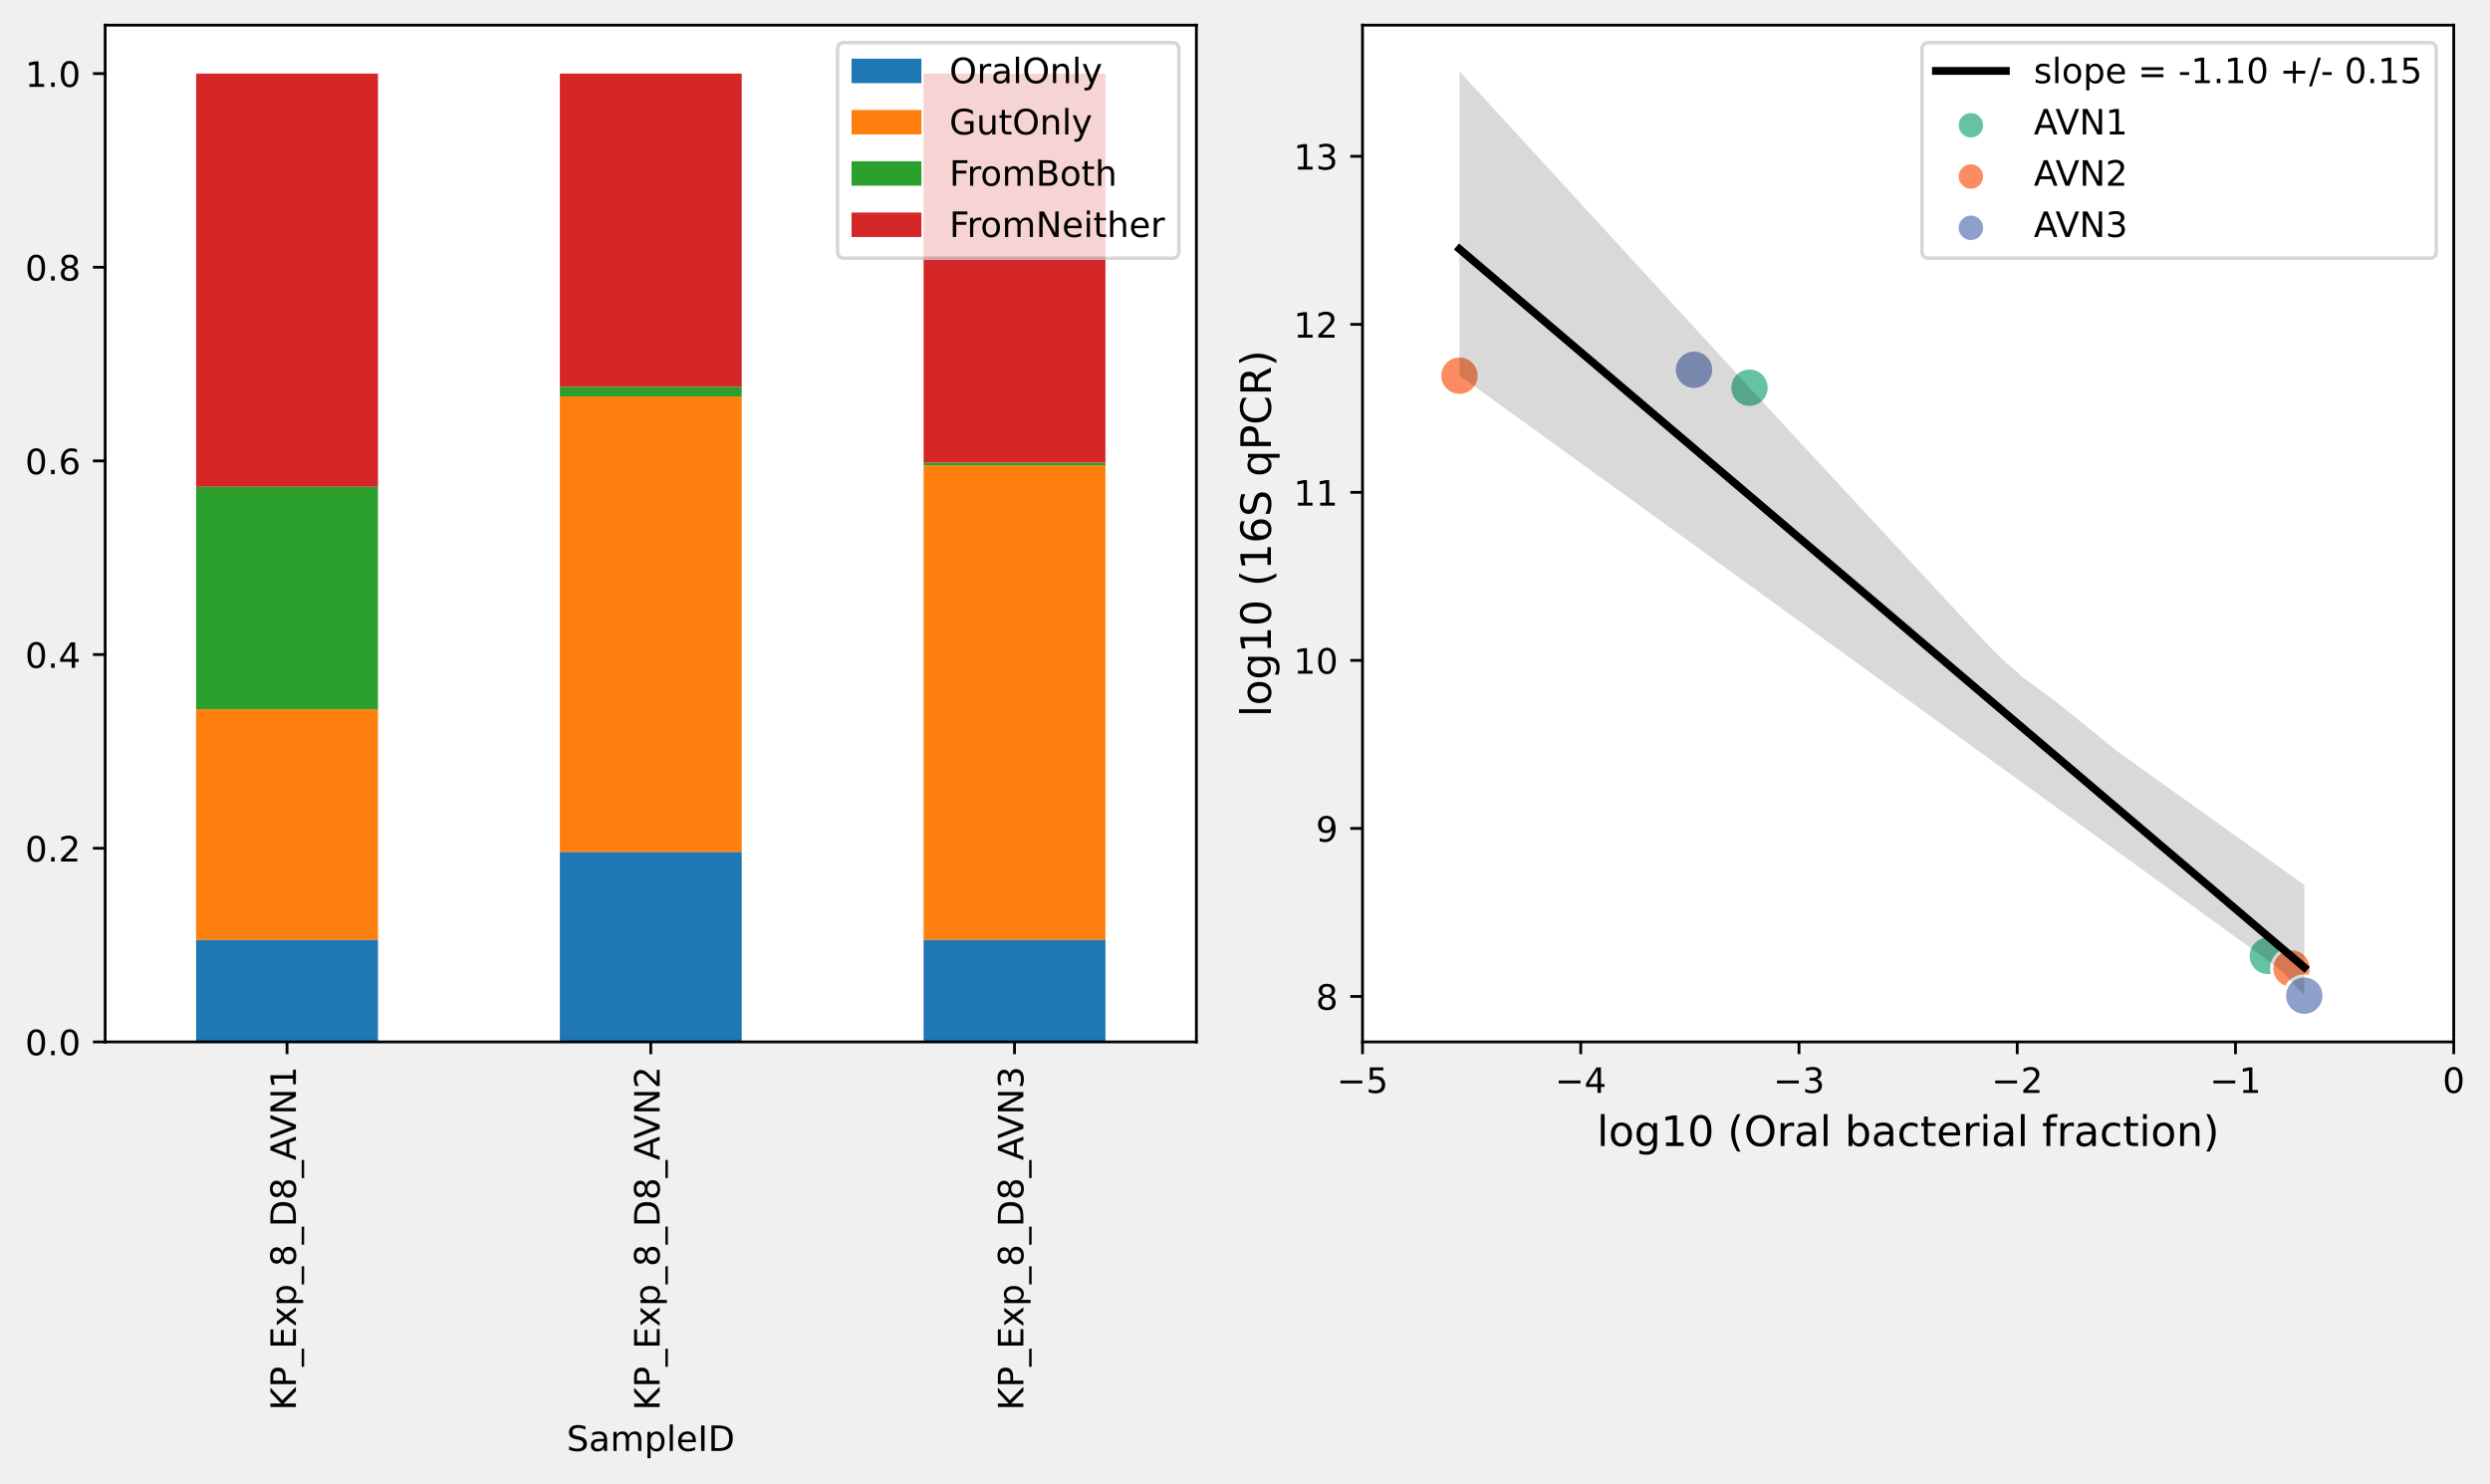
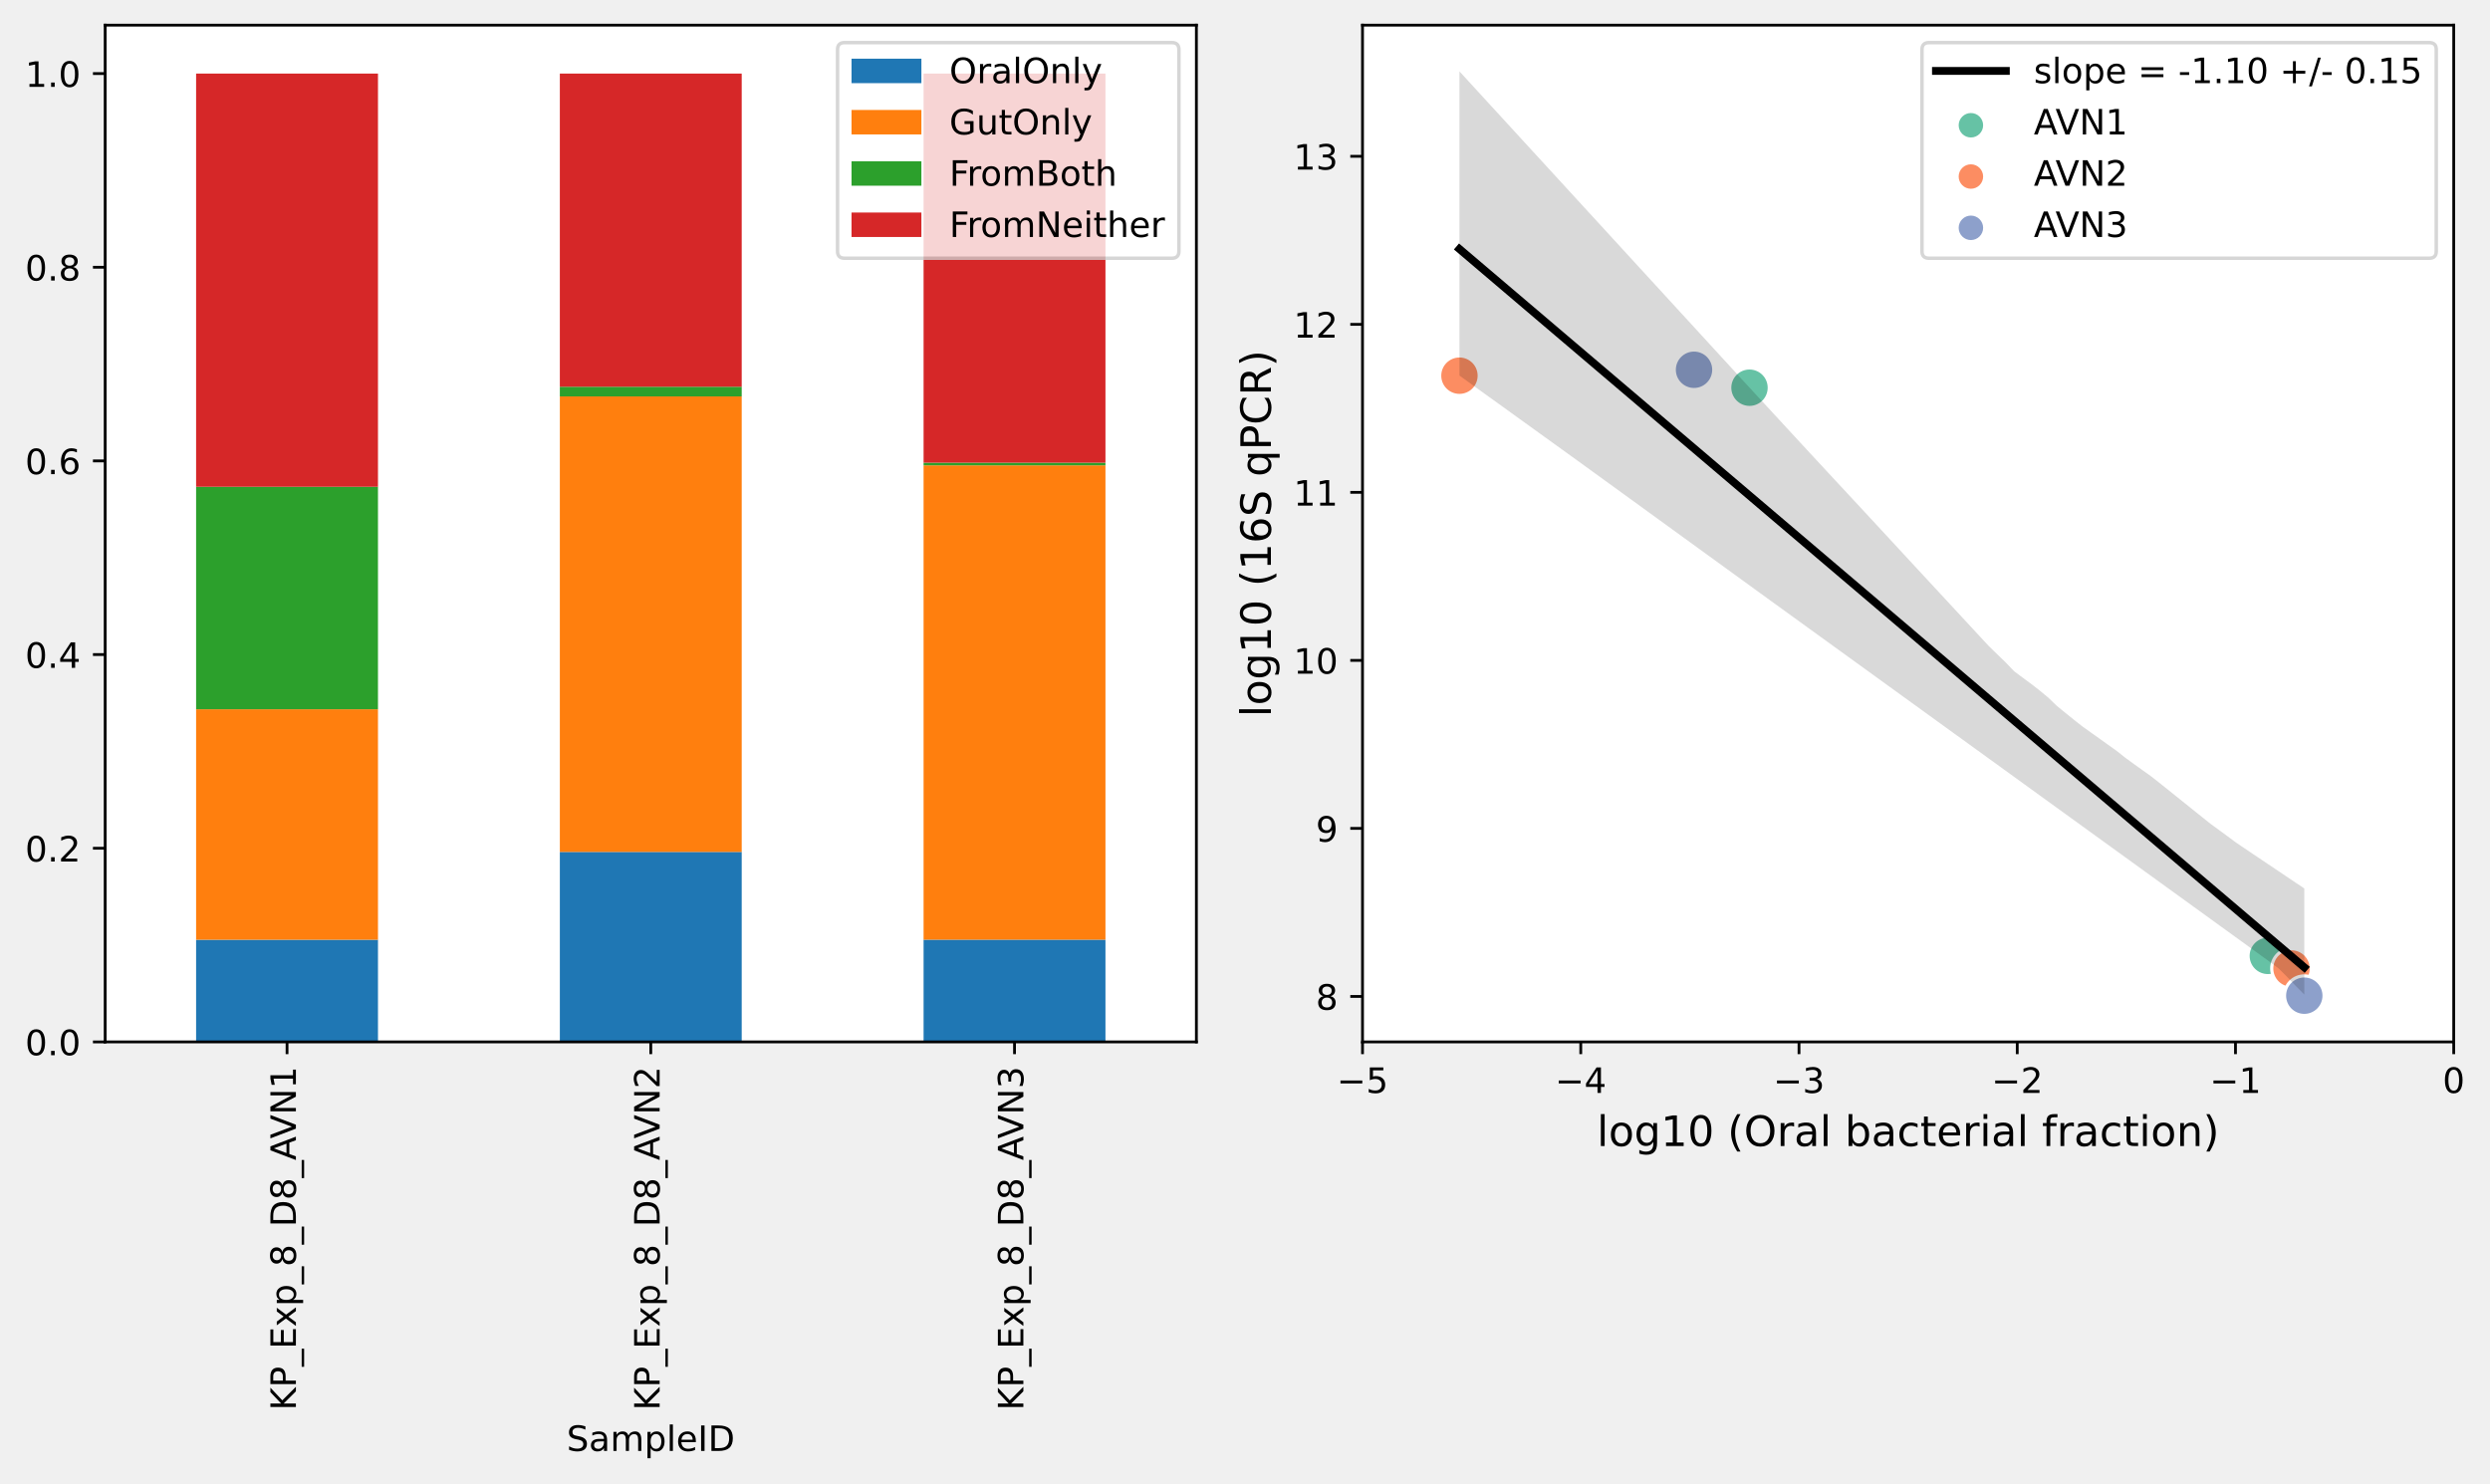
<svg xmlns="http://www.w3.org/2000/svg" xmlns:xlink="http://www.w3.org/1999/xlink" height="424.589pt" version="1.1" viewBox="0 0 712.697 424.589" width="712.697pt">
  <defs>
    <style type="text/css">*{stroke-linecap:butt;stroke-linejoin:round;}</style>
  </defs>
  <g id="figure_1">
    <g id="patch_1">
      <path d="M 0 424.589  L 712.697 424.589  L 712.697 0  L 0 0  z " style="fill:none;" />
    </g>
    <g id="axes_1">
      <g id="patch_2">
        <path d="M 30.103 298.225  L 342.434 298.225  L 342.434 7.2  L 30.103 7.2  z " style="fill:#ffffff;" />
      </g>
      <g id="patch_3">
-         <path clip-path="url(#pf35ab9fdf5)" d="M 56.131 298.225  L 108.186 298.225  L 108.186 268.976  L 56.131 268.976  z " style="fill:#1f77b4;" />
+         <path clip-path="url(#p12d980b115)" d="M 56.131 298.225  L 108.186 298.225  L 108.186 268.976  L 56.131 268.976  z " style="fill:#1f77b4;" />
      </g>
      <g id="patch_4">
-         <path clip-path="url(#pf35ab9fdf5)" d="M 160.241 298.225  L 212.296 298.225  L 212.296 243.844  L 160.241 243.844  z " style="fill:#1f77b4;" />
+         <path clip-path="url(#p12d980b115)" d="M 160.241 298.225  L 212.296 298.225  L 212.296 243.844  L 160.241 243.844  z " style="fill:#1f77b4;" />
      </g>
      <g id="patch_5">
-         <path clip-path="url(#pf35ab9fdf5)" d="M 264.352 298.225  L 316.407 298.225  L 316.407 268.958  L 264.352 268.958  z " style="fill:#1f77b4;" />
+         <path clip-path="url(#p12d980b115)" d="M 264.352 298.225  L 316.407 298.225  L 316.407 268.958  L 264.352 268.958  z " style="fill:#1f77b4;" />
      </g>
      <g id="patch_6">
-         <path clip-path="url(#pf35ab9fdf5)" d="M 56.131 268.976  L 108.186 268.976  L 108.186 203.007  L 56.131 203.007  z " style="fill:#ff7f0e;" />
+         <path clip-path="url(#p12d980b115)" d="M 56.131 268.976  L 108.186 268.976  L 108.186 203.007  L 56.131 203.007  z " style="fill:#ff7f0e;" />
      </g>
      <g id="patch_7">
-         <path clip-path="url(#pf35ab9fdf5)" d="M 160.241 243.844  L 212.296 243.844  L 212.296 113.469  L 160.241 113.469  z " style="fill:#ff7f0e;" />
+         <path clip-path="url(#p12d980b115)" d="M 160.241 243.844  L 212.296 243.844  L 212.296 113.469  L 160.241 113.469  z " style="fill:#ff7f0e;" />
      </g>
      <g id="patch_8">
-         <path clip-path="url(#pf35ab9fdf5)" d="M 264.352 268.958  L 316.407 268.958  L 316.407 133.193  L 264.352 133.193  z " style="fill:#ff7f0e;" />
+         <path clip-path="url(#p12d980b115)" d="M 264.352 268.958  L 316.407 268.958  L 316.407 133.193  L 264.352 133.193  z " style="fill:#ff7f0e;" />
      </g>
      <g id="patch_9">
-         <path clip-path="url(#pf35ab9fdf5)" d="M 56.131 203.007  L 108.186 203.007  L 108.186 139.329  L 56.131 139.329  z " style="fill:#2ca02c;" />
+         <path clip-path="url(#p12d980b115)" d="M 56.131 203.007  L 108.186 203.007  L 108.186 139.329  L 56.131 139.329  z " style="fill:#2ca02c;" />
      </g>
      <g id="patch_10">
-         <path clip-path="url(#pf35ab9fdf5)" d="M 160.241 113.469  L 212.296 113.469  L 212.296 110.697  L 160.241 110.697  z " style="fill:#2ca02c;" />
+         <path clip-path="url(#p12d980b115)" d="M 160.241 113.469  L 212.296 113.469  L 212.296 110.697  L 160.241 110.697  z " style="fill:#2ca02c;" />
      </g>
      <g id="patch_11">
-         <path clip-path="url(#pf35ab9fdf5)" d="M 264.352 133.193  L 316.407 133.193  L 316.407 132.438  L 264.352 132.438  z " style="fill:#2ca02c;" />
+         <path clip-path="url(#p12d980b115)" d="M 264.352 133.193  L 316.407 133.193  L 316.407 132.438  L 264.352 132.438  z " style="fill:#2ca02c;" />
      </g>
      <g id="patch_12">
-         <path clip-path="url(#pf35ab9fdf5)" d="M 56.131 139.329  L 108.186 139.329  L 108.186 21.058  L 56.131 21.058  z " style="fill:#d62728;" />
+         <path clip-path="url(#p12d980b115)" d="M 56.131 139.329  L 108.186 139.329  L 108.186 21.058  L 56.131 21.058  z " style="fill:#d62728;" />
      </g>
      <g id="patch_13">
-         <path clip-path="url(#pf35ab9fdf5)" d="M 160.241 110.697  L 212.296 110.697  L 212.296 21.058  L 160.241 21.058  z " style="fill:#d62728;" />
+         <path clip-path="url(#p12d980b115)" d="M 160.241 110.697  L 212.296 110.697  L 212.296 21.058  L 160.241 21.058  z " style="fill:#d62728;" />
      </g>
      <g id="patch_14">
-         <path clip-path="url(#pf35ab9fdf5)" d="M 264.352 132.438  L 316.407 132.438  L 316.407 21.058  L 264.352 21.058  z " style="fill:#d62728;" />
+         <path clip-path="url(#p12d980b115)" d="M 264.352 132.438  L 316.407 132.438  L 316.407 21.058  L 264.352 21.058  z " style="fill:#d62728;" />
      </g>
      <g id="matplotlib.axis_1">
        <g id="xtick_1">
          <g id="line2d_1">
            <defs>
-               <path d="M 0 0  L 0 3.5  " id="m4ef9803158" style="stroke:#000000;stroke-width:0.8;" />
+               <path d="M 0 0  L 0 3.5  " id="mdba3c768d9" style="stroke:#000000;stroke-width:0.8;" />
            </defs>
            <g>
-               <use style="stroke:#000000;stroke-width:0.8;" x="82.158" xlink:href="#m4ef9803158" y="298.225" />
+               <use style="stroke:#000000;stroke-width:0.8;" x="82.158" xlink:href="#mdba3c768d9" y="298.225" />
            </g>
          </g>
          <g id="text_1">
            <text style="font-family:DejaVu Sans;font-size:10px;font-stretch:normal;font-style:normal;font-weight:normal;" transform="translate(84.69036 403.7109)rotate(-90)">KP_Exp_8_D8_AVN1</text>
          </g>
        </g>
        <g id="xtick_2">
          <g id="line2d_2">
            <g>
-               <use style="stroke:#000000;stroke-width:0.8;" x="186.269" xlink:href="#m4ef9803158" y="298.225" />
+               <use style="stroke:#000000;stroke-width:0.8;" x="186.269" xlink:href="#mdba3c768d9" y="298.225" />
            </g>
          </g>
          <g id="text_2">
            <text style="font-family:DejaVu Sans;font-size:10px;font-stretch:normal;font-style:normal;font-weight:normal;" transform="translate(188.8008 403.7109)rotate(-90)">KP_Exp_8_D8_AVN2</text>
          </g>
        </g>
        <g id="xtick_3">
          <g id="line2d_3">
            <g>
-               <use style="stroke:#000000;stroke-width:0.8;" x="290.379" xlink:href="#m4ef9803158" y="298.225" />
+               <use style="stroke:#000000;stroke-width:0.8;" x="290.379" xlink:href="#mdba3c768d9" y="298.225" />
            </g>
          </g>
          <g id="text_3">
            <text style="font-family:DejaVu Sans;font-size:10px;font-stretch:normal;font-style:normal;font-weight:normal;" transform="translate(292.9112 403.7109)rotate(-90)">KP_Exp_8_D8_AVN3</text>
          </g>
        </g>
        <g id="text_4">
          <text style="font-family:DejaVu Sans;font-size:10px;font-stretch:normal;font-style:normal;font-weight:normal;text-anchor:middle;" transform="rotate(-0, 186.2688, 415.3094)" x="186.269" y="415.309">SampleID</text>
        </g>
      </g>
      <g id="matplotlib.axis_2">
        <g id="ytick_1">
          <g id="line2d_4">
            <defs>
-               <path d="M 0 0  L -3.5 0  " id="m9bf68601b8" style="stroke:#000000;stroke-width:0.8;" />
+               <path d="M 0 0  L -3.5 0  " id="me3155995bc" style="stroke:#000000;stroke-width:0.8;" />
            </defs>
            <g>
-               <use style="stroke:#000000;stroke-width:0.8;" x="30.103" xlink:href="#m9bf68601b8" y="298.225" />
+               <use style="stroke:#000000;stroke-width:0.8;" x="30.103" xlink:href="#me3155995bc" y="298.225" />
            </g>
          </g>
          <g id="text_5">
            <text style="font-family:DejaVu Sans;font-size:10px;font-stretch:normal;font-style:normal;font-weight:normal;text-anchor:end;" transform="rotate(-0, 23.10312, 302.0242)" x="23.103" y="302.024">0.0</text>
          </g>
        </g>
        <g id="ytick_2">
          <g id="line2d_5">
            <g>
-               <use style="stroke:#000000;stroke-width:0.8;" x="30.103" xlink:href="#m9bf68601b8" y="242.792" />
+               <use style="stroke:#000000;stroke-width:0.8;" x="30.103" xlink:href="#me3155995bc" y="242.792" />
            </g>
          </g>
          <g id="text_6">
            <text style="font-family:DejaVu Sans;font-size:10px;font-stretch:normal;font-style:normal;font-weight:normal;text-anchor:end;" transform="rotate(-0, 23.10312, 246.5909)" x="23.103" y="246.591">0.2</text>
          </g>
        </g>
        <g id="ytick_3">
          <g id="line2d_6">
            <g>
-               <use style="stroke:#000000;stroke-width:0.8;" x="30.103" xlink:href="#m9bf68601b8" y="187.358" />
+               <use style="stroke:#000000;stroke-width:0.8;" x="30.103" xlink:href="#me3155995bc" y="187.358" />
            </g>
          </g>
          <g id="text_7">
            <text style="font-family:DejaVu Sans;font-size:10px;font-stretch:normal;font-style:normal;font-weight:normal;text-anchor:end;" transform="rotate(-0, 23.10312, 191.1576)" x="23.103" y="191.158">0.4</text>
          </g>
        </g>
        <g id="ytick_4">
          <g id="line2d_7">
            <g>
-               <use style="stroke:#000000;stroke-width:0.8;" x="30.103" xlink:href="#m9bf68601b8" y="131.925" />
+               <use style="stroke:#000000;stroke-width:0.8;" x="30.103" xlink:href="#me3155995bc" y="131.925" />
            </g>
          </g>
          <g id="text_8">
            <text style="font-family:DejaVu Sans;font-size:10px;font-stretch:normal;font-style:normal;font-weight:normal;text-anchor:end;" transform="rotate(-0, 23.10312, 135.7242)" x="23.103" y="135.724">0.6</text>
          </g>
        </g>
        <g id="ytick_5">
          <g id="line2d_8">
            <g>
-               <use style="stroke:#000000;stroke-width:0.8;" x="30.103" xlink:href="#m9bf68601b8" y="76.492" />
+               <use style="stroke:#000000;stroke-width:0.8;" x="30.103" xlink:href="#me3155995bc" y="76.492" />
            </g>
          </g>
          <g id="text_9">
            <text style="font-family:DejaVu Sans;font-size:10px;font-stretch:normal;font-style:normal;font-weight:normal;text-anchor:end;" transform="rotate(-0, 23.10312, 80.29089)" x="23.103" y="80.291">0.8</text>
          </g>
        </g>
        <g id="ytick_6">
          <g id="line2d_9">
            <g>
-               <use style="stroke:#000000;stroke-width:0.8;" x="30.103" xlink:href="#m9bf68601b8" y="21.058" />
+               <use style="stroke:#000000;stroke-width:0.8;" x="30.103" xlink:href="#me3155995bc" y="21.058" />
            </g>
          </g>
          <g id="text_10">
            <text style="font-family:DejaVu Sans;font-size:10px;font-stretch:normal;font-style:normal;font-weight:normal;text-anchor:end;" transform="rotate(-0, 23.10312, 24.85755)" x="23.103" y="24.858">1.0</text>
          </g>
        </g>
      </g>
      <g id="patch_15">
        <path d="M 30.103 298.225  L 30.103 7.2  " style="fill:none;stroke:#000000;stroke-linecap:square;stroke-linejoin:miter;stroke-width:0.8;" />
      </g>
      <g id="patch_16">
        <path d="M 342.434 298.225  L 342.434 7.2  " style="fill:none;stroke:#000000;stroke-linecap:square;stroke-linejoin:miter;stroke-width:0.8;" />
      </g>
      <g id="patch_17">
        <path d="M 30.103 298.225  L 342.434 298.225  " style="fill:none;stroke:#000000;stroke-linecap:square;stroke-linejoin:miter;stroke-width:0.8;" />
      </g>
      <g id="patch_18">
        <path d="M 30.103 7.2  L 342.434 7.2  " style="fill:none;stroke:#000000;stroke-linecap:square;stroke-linejoin:miter;stroke-width:0.8;" />
      </g>
      <g id="legend_1">
        <g id="patch_19">
          <path d="M 241.728 73.912  L 335.434 73.912  Q 337.434 73.912 337.434 71.912  L 337.434 14.2  Q 337.434 12.2 335.434 12.2  L 241.728 12.2  Q 239.728 12.2 239.728 14.2  L 239.728 71.912  Q 239.728 73.912 241.728 73.912  z " style="fill:#ffffff;opacity:0.8;stroke:#cccccc;stroke-linejoin:miter;" />
        </g>
        <g id="patch_20">
          <path d="M 243.728 23.798  L 263.728 23.798  L 263.728 16.798  L 243.728 16.798  z " style="fill:#1f77b4;" />
        </g>
        <g id="text_11">
          <text style="font-family:DejaVu Sans;font-size:10px;font-stretch:normal;font-style:normal;font-weight:normal;text-anchor:start;" transform="rotate(-0, 271.7281, 23.79844)" x="271.728" y="23.798">OralOnly</text>
        </g>
        <g id="patch_21">
          <path d="M 243.728 38.477  L 263.728 38.477  L 263.728 31.477  L 243.728 31.477  z " style="fill:#ff7f0e;" />
        </g>
        <g id="text_12">
          <text style="font-family:DejaVu Sans;font-size:10px;font-stretch:normal;font-style:normal;font-weight:normal;text-anchor:start;" transform="rotate(-0, 271.7281, 38.47656)" x="271.728" y="38.477">GutOnly</text>
        </g>
        <g id="patch_22">
          <path d="M 243.728 53.155  L 263.728 53.155  L 263.728 46.155  L 243.728 46.155  z " style="fill:#2ca02c;" />
        </g>
        <g id="text_13">
          <text style="font-family:DejaVu Sans;font-size:10px;font-stretch:normal;font-style:normal;font-weight:normal;text-anchor:start;" transform="rotate(-0, 271.7281, 53.15469)" x="271.728" y="53.155">FromBoth</text>
        </g>
        <g id="patch_23">
          <path d="M 243.728 67.833  L 263.728 67.833  L 263.728 60.833  L 243.728 60.833  z " style="fill:#d62728;" />
        </g>
        <g id="text_14">
          <text style="font-family:DejaVu Sans;font-size:10px;font-stretch:normal;font-style:normal;font-weight:normal;text-anchor:start;" transform="rotate(-0, 271.7281, 67.83281)" x="271.728" y="67.833">FromNeither</text>
        </g>
      </g>
    </g>
    <g id="axes_2">
      <g id="patch_24">
        <path d="M 389.984 298.225  L 702.316 298.225  L 702.316 7.2  L 389.984 7.2  z " style="fill:#ffffff;" />
      </g>
      <g id="PathCollection_1">
        <defs>
-           <path d="M 0 5.657  C 1.5 5.657 2.939 5.061 4 4  C 5.061 2.939 5.657 1.5 5.657 -0  C 5.657 -1.5 5.061 -2.939 4 -4  C 2.939 -5.061 1.5 -5.657 0 -5.657  C -1.5 -5.657 -2.939 -5.061 -4 -4  C -5.061 -2.939 -5.657 -1.5 -5.657 0  C -5.657 1.5 -5.061 2.939 -4 4  C -2.939 5.061 -1.5 5.657 0 5.657  z " id="C0_0_5e92ac1c6d" />
+           <path d="M 0 5.657  C 1.5 5.657 2.939 5.061 4 4  C 5.061 2.939 5.657 1.5 5.657 -0  C 5.657 -1.5 5.061 -2.939 4 -4  C 2.939 -5.061 1.5 -5.657 0 -5.657  C -1.5 -5.657 -2.939 -5.061 -4 -4  C -5.061 -2.939 -5.657 -1.5 -5.657 0  C -5.657 1.5 -5.061 2.939 -4 4  C -2.939 5.061 -1.5 5.657 0 5.657  z " id="C0_0_52dac40cc7" />
        </defs>
-         <g clip-path="url(#p1b43aa09cd)">
-           <use style="fill:#66c2a5;stroke:#ffffff;stroke-width:0.905;" x="500.749" xlink:href="#C0_0_5e92ac1c6d" y="110.975" />
-         </g>
-         <g clip-path="url(#p1b43aa09cd)">
-           <use style="fill:#66c2a5;stroke:#ffffff;stroke-width:0.905;" x="649.109" xlink:href="#C0_0_5e92ac1c6d" y="273.602" />
-         </g>
-         <g clip-path="url(#p1b43aa09cd)">
-           <use style="fill:#fc8d62;stroke:#ffffff;stroke-width:0.905;" x="417.728" xlink:href="#C0_0_5e92ac1c6d" y="107.535" />
-         </g>
-         <g clip-path="url(#p1b43aa09cd)">
-           <use style="fill:#fc8d62;stroke:#ffffff;stroke-width:0.905;" x="655.879" xlink:href="#C0_0_5e92ac1c6d" y="277.213" />
-         </g>
-         <g clip-path="url(#p1b43aa09cd)">
-           <use style="fill:#8da0cb;stroke:#ffffff;stroke-width:0.905;" x="484.87" xlink:href="#C0_0_5e92ac1c6d" y="105.842" />
-         </g>
-         <g clip-path="url(#p1b43aa09cd)">
-           <use style="fill:#8da0cb;stroke:#ffffff;stroke-width:0.905;" x="659.544" xlink:href="#C0_0_5e92ac1c6d" y="284.997" />
+         <g clip-path="url(#p806d3c2d08)">
+           <use style="fill:#66c2a5;stroke:#ffffff;stroke-width:0.905;" x="500.749" xlink:href="#C0_0_52dac40cc7" y="110.974" />
+         </g>
+         <g clip-path="url(#p806d3c2d08)">
+           <use style="fill:#66c2a5;stroke:#ffffff;stroke-width:0.905;" x="649.109" xlink:href="#C0_0_52dac40cc7" y="273.602" />
+         </g>
+         <g clip-path="url(#p806d3c2d08)">
+           <use style="fill:#fc8d62;stroke:#ffffff;stroke-width:0.905;" x="417.728" xlink:href="#C0_0_52dac40cc7" y="107.534" />
+         </g>
+         <g clip-path="url(#p806d3c2d08)">
+           <use style="fill:#fc8d62;stroke:#ffffff;stroke-width:0.905;" x="655.879" xlink:href="#C0_0_52dac40cc7" y="277.213" />
+         </g>
+         <g clip-path="url(#p806d3c2d08)">
+           <use style="fill:#8da0cb;stroke:#ffffff;stroke-width:0.905;" x="484.87" xlink:href="#C0_0_52dac40cc7" y="105.841" />
+         </g>
+         <g clip-path="url(#p806d3c2d08)">
+           <use style="fill:#8da0cb;stroke:#ffffff;stroke-width:0.905;" x="659.544" xlink:href="#C0_0_52dac40cc7" y="284.997" />
        </g>
      </g>
      <g id="PathCollection_2" />
      <g id="PathCollection_3" />
      <g id="PathCollection_4" />
      <g id="PolyCollection_1">
-         <path clip-path="url(#p1b43aa09cd)" d="M 417.728 20.428  L 417.728 107.498  L 420.17 109.26  L 422.613 111.017  L 425.055 112.775  L 427.498 114.547  L 429.941 116.301  L 432.383 118.056  L 434.826 119.825  L 437.268 121.584  L 439.711 123.353  L 442.154 125.132  L 444.596 126.901  L 447.039 128.664  L 449.481 130.427  L 451.924 132.189  L 454.366 133.952  L 456.809 135.715  L 459.252 137.477  L 461.694 139.24  L 464.137 141.003  L 466.579 142.766  L 469.022 144.529  L 471.465 146.291  L 473.907 148.059  L 476.35 149.828  L 478.792 151.596  L 481.235 153.365  L 483.677 155.134  L 486.12 156.902  L 488.563 158.671  L 491.005 160.439  L 493.448 162.208  L 495.89 163.977  L 498.333 165.745  L 500.776 167.514  L 503.218 169.282  L 505.661 171.051  L 508.103 172.819  L 510.546 174.588  L 512.989 176.356  L 515.431 178.125  L 517.874 179.893  L 520.316 181.662  L 522.759 183.43  L 525.201 185.199  L 527.644 186.967  L 530.087 188.736  L 532.529 190.504  L 534.972 192.273  L 537.414 194.041  L 539.857 195.81  L 542.3 197.578  L 544.742 199.346  L 547.185 201.115  L 549.627 202.883  L 552.07 204.652  L 554.513 206.42  L 556.955 208.189  L 559.398 209.957  L 561.84 211.726  L 564.283 213.494  L 566.725 215.263  L 569.168 217.031  L 571.611 218.8  L 574.053 220.568  L 576.496 222.337  L 578.938 224.105  L 581.381 225.874  L 583.824 227.642  L 586.266 229.411  L 588.709 231.179  L 591.151 232.948  L 593.594 234.716  L 596.036 236.485  L 598.479 238.253  L 600.922 240.021  L 603.364 241.79  L 605.807 243.558  L 608.249 245.327  L 610.692 247.095  L 613.135 248.864  L 615.577 250.632  L 618.02 252.401  L 620.462 254.169  L 622.905 255.938  L 625.348 257.706  L 627.79 259.475  L 630.233 261.243  L 632.675 263.012  L 635.118 264.78  L 637.56 266.549  L 640.003 268.317  L 642.446 270.086  L 644.888 271.854  L 647.331 273.623  L 649.773 275.391  L 652.216 277.32  L 654.659 279.667  L 657.101 282.326  L 659.544 284.861  L 659.544 253.291  L 659.544 253.291  L 657.101 251.546  L 654.659 249.801  L 652.216 248.057  L 649.773 246.312  L 647.331 244.567  L 644.888 242.823  L 642.446 241.078  L 640.003 239.333  L 637.56 237.589  L 635.118 235.844  L 632.675 234.099  L 630.233 232.355  L 627.79 230.61  L 625.348 228.865  L 622.905 227.121  L 620.462 225.376  L 618.02 223.631  L 615.577 221.887  L 613.135 220.141  L 610.692 218.391  L 608.249 216.641  L 605.807 214.849  L 603.364 212.876  L 600.922 210.903  L 598.479 208.93  L 596.036 206.957  L 593.594 204.984  L 591.151 203.016  L 588.709 201.049  L 586.266 199.194  L 583.824 197.475  L 581.381 195.617  L 578.938 193.89  L 576.496 191.61  L 574.053 189.588  L 571.611 187.239  L 569.168 184.744  L 566.725 182.205  L 564.283 179.57  L 561.84 176.934  L 559.398 174.298  L 556.955 171.663  L 554.513 169.027  L 552.07 166.391  L 549.627 163.755  L 547.185 161.119  L 544.742 158.484  L 542.3 155.848  L 539.857 153.212  L 537.414 150.576  L 534.972 147.94  L 532.529 145.305  L 530.087 142.669  L 527.644 140.033  L 525.201 137.397  L 522.759 134.762  L 520.316 132.126  L 517.874 129.486  L 515.431 126.848  L 512.989 124.202  L 510.546 121.554  L 508.103 118.906  L 505.661 116.261  L 503.218 113.621  L 500.776 110.972  L 498.333 108.329  L 495.89 105.653  L 493.448 102.987  L 491.005 100.322  L 488.563 97.656  L 486.12 94.991  L 483.677 92.325  L 481.235 89.66  L 478.792 87  L 476.35 84.342  L 473.907 81.679  L 471.465 79.016  L 469.022 76.352  L 466.579 73.689  L 464.137 71.026  L 461.694 68.363  L 459.252 65.7  L 456.809 63.037  L 454.366 60.374  L 451.924 57.711  L 449.481 55.048  L 447.039 52.385  L 444.596 49.722  L 442.154 47.059  L 439.711 44.396  L 437.268 41.733  L 434.826 39.07  L 432.383 36.407  L 429.941 33.744  L 427.498 31.081  L 425.055 28.418  L 422.613 25.755  L 420.17 23.091  L 417.728 20.428  z " style="fill-opacity:0.15;" />
+         <path clip-path="url(#p806d3c2d08)" d="M 417.728 20.428  L 417.728 107.496  L 420.17 109.259  L 422.613 111.019  L 425.055 112.788  L 427.498 114.536  L 429.941 116.293  L 432.383 118.052  L 434.826 119.815  L 437.268 121.575  L 439.711 123.336  L 442.154 125.097  L 444.596 126.857  L 447.039 128.618  L 449.481 130.379  L 451.924 132.141  L 454.366 133.909  L 456.809 135.68  L 459.252 137.452  L 461.694 139.224  L 464.137 140.995  L 466.579 142.767  L 469.022 144.539  L 471.465 146.311  L 473.907 148.083  L 476.35 149.855  L 478.792 151.626  L 481.235 153.398  L 483.677 155.17  L 486.12 156.942  L 488.563 158.714  L 491.005 160.486  L 493.448 162.257  L 495.89 164.029  L 498.333 165.801  L 500.776 167.573  L 503.218 169.345  L 505.661 171.115  L 508.103 172.882  L 510.546 174.649  L 512.989 176.417  L 515.431 178.184  L 517.874 179.951  L 520.316 181.718  L 522.759 183.485  L 525.201 185.253  L 527.644 187.02  L 530.087 188.787  L 532.529 190.554  L 534.972 192.322  L 537.414 194.089  L 539.857 195.856  L 542.3 197.623  L 544.742 199.39  L 547.185 201.158  L 549.627 202.925  L 552.07 204.692  L 554.513 206.459  L 556.955 208.227  L 559.398 209.994  L 561.84 211.761  L 564.283 213.528  L 566.725 215.296  L 569.168 217.063  L 571.611 218.83  L 574.053 220.597  L 576.496 222.364  L 578.938 224.132  L 581.381 225.899  L 583.824 227.666  L 586.266 229.433  L 588.709 231.201  L 591.151 232.968  L 593.594 234.735  L 596.036 236.502  L 598.479 238.27  L 600.922 240.037  L 603.364 241.804  L 605.807 243.571  L 608.249 245.338  L 610.692 247.106  L 613.135 248.873  L 615.577 250.64  L 618.02 252.407  L 620.462 254.175  L 622.905 255.942  L 625.348 257.709  L 627.79 259.476  L 630.233 261.243  L 632.675 263.012  L 635.118 264.78  L 637.56 266.549  L 640.003 268.317  L 642.446 270.086  L 644.888 271.854  L 647.331 273.623  L 649.773 275.391  L 652.216 277.218  L 654.659 279.663  L 657.101 282.204  L 659.544 284.671  L 659.544 254.305  L 659.544 254.305  L 657.101 252.664  L 654.659 251.023  L 652.216 249.382  L 649.773 247.742  L 647.331 246.101  L 644.888 244.46  L 642.446 242.819  L 640.003 241.163  L 637.56 239.356  L 635.118 237.565  L 632.675 235.785  L 630.233 233.826  L 627.79 231.867  L 625.348 229.908  L 622.905 227.949  L 620.462 225.99  L 618.02 224.03  L 615.577 222.12  L 613.135 220.375  L 610.692 218.63  L 608.249 216.838  L 605.807 214.908  L 603.364 213.163  L 600.922 211.418  L 598.479 209.674  L 596.036 207.929  L 593.594 206.007  L 591.151 204.033  L 588.709 202.039  L 586.266 199.679  L 583.824 197.665  L 581.381 195.758  L 578.938 193.964  L 576.496 192.132  L 574.053 189.588  L 571.611 187.238  L 569.168 184.84  L 566.725 182.215  L 564.283 179.576  L 561.84 176.938  L 559.398 174.3  L 556.955 171.662  L 554.513 169.026  L 552.07 166.39  L 549.627 163.754  L 547.185 161.119  L 544.742 158.48  L 542.3 155.837  L 539.857 153.195  L 537.414 150.556  L 534.972 147.918  L 532.529 145.28  L 530.087 142.652  L 527.644 140.025  L 525.201 137.396  L 522.759 134.761  L 520.316 132.125  L 517.874 129.489  L 515.431 126.849  L 512.989 124.201  L 510.546 121.553  L 508.103 118.904  L 505.661 116.26  L 503.218 113.622  L 500.776 110.975  L 498.333 108.327  L 495.89 105.652  L 493.448 102.986  L 491.005 100.321  L 488.563 97.656  L 486.12 94.993  L 483.677 92.33  L 481.235 89.667  L 478.792 87.004  L 476.35 84.341  L 473.907 81.678  L 471.465 79.015  L 469.022 76.352  L 466.579 73.689  L 464.137 71.026  L 461.694 68.363  L 459.252 65.7  L 456.809 63.037  L 454.366 60.374  L 451.924 57.711  L 449.481 55.048  L 447.039 52.384  L 444.596 49.721  L 442.154 47.058  L 439.711 44.395  L 437.268 41.732  L 434.826 39.069  L 432.383 36.406  L 429.941 33.743  L 427.498 31.08  L 425.055 28.417  L 422.613 25.754  L 420.17 23.091  L 417.728 20.428  z " style="fill-opacity:0.15;" />
      </g>
      <g id="matplotlib.axis_3">
        <g id="xtick_4">
          <g id="line2d_10">
            <g>
-               <use style="stroke:#000000;stroke-width:0.8;" x="389.984" xlink:href="#m4ef9803158" y="298.225" />
+               <use style="stroke:#000000;stroke-width:0.8;" x="389.984" xlink:href="#mdba3c768d9" y="298.225" />
            </g>
          </g>
          <g id="text_15">
            <text style="font-family:DejaVu Sans;font-size:10px;font-stretch:normal;font-style:normal;font-weight:normal;text-anchor:middle;" transform="rotate(-0, 389.9844, 312.8234)" x="389.984" y="312.823">−5</text>
          </g>
        </g>
        <g id="xtick_5">
          <g id="line2d_11">
            <g>
-               <use style="stroke:#000000;stroke-width:0.8;" x="452.451" xlink:href="#m4ef9803158" y="298.225" />
+               <use style="stroke:#000000;stroke-width:0.8;" x="452.451" xlink:href="#mdba3c768d9" y="298.225" />
            </g>
          </g>
          <g id="text_16">
            <text style="font-family:DejaVu Sans;font-size:10px;font-stretch:normal;font-style:normal;font-weight:normal;text-anchor:middle;" transform="rotate(-0, 452.4506, 312.8234)" x="452.451" y="312.823">−4</text>
          </g>
        </g>
        <g id="xtick_6">
          <g id="line2d_12">
            <g>
-               <use style="stroke:#000000;stroke-width:0.8;" x="514.917" xlink:href="#m4ef9803158" y="298.225" />
+               <use style="stroke:#000000;stroke-width:0.8;" x="514.917" xlink:href="#mdba3c768d9" y="298.225" />
            </g>
          </g>
          <g id="text_17">
            <text style="font-family:DejaVu Sans;font-size:10px;font-stretch:normal;font-style:normal;font-weight:normal;text-anchor:middle;" transform="rotate(-0, 514.9169, 312.8234)" x="514.917" y="312.823">−3</text>
          </g>
        </g>
        <g id="xtick_7">
          <g id="line2d_13">
            <g>
-               <use style="stroke:#000000;stroke-width:0.8;" x="577.383" xlink:href="#m4ef9803158" y="298.225" />
+               <use style="stroke:#000000;stroke-width:0.8;" x="577.383" xlink:href="#mdba3c768d9" y="298.225" />
            </g>
          </g>
          <g id="text_18">
            <text style="font-family:DejaVu Sans;font-size:10px;font-stretch:normal;font-style:normal;font-weight:normal;text-anchor:middle;" transform="rotate(-0, 577.3831, 312.8234)" x="577.383" y="312.823">−2</text>
          </g>
        </g>
        <g id="xtick_8">
          <g id="line2d_14">
            <g>
-               <use style="stroke:#000000;stroke-width:0.8;" x="639.849" xlink:href="#m4ef9803158" y="298.225" />
+               <use style="stroke:#000000;stroke-width:0.8;" x="639.849" xlink:href="#mdba3c768d9" y="298.225" />
            </g>
          </g>
          <g id="text_19">
            <text style="font-family:DejaVu Sans;font-size:10px;font-stretch:normal;font-style:normal;font-weight:normal;text-anchor:middle;" transform="rotate(-0, 639.8494, 312.8234)" x="639.849" y="312.823">−1</text>
          </g>
        </g>
        <g id="xtick_9">
          <g id="line2d_15">
            <g>
-               <use style="stroke:#000000;stroke-width:0.8;" x="702.316" xlink:href="#m4ef9803158" y="298.225" />
+               <use style="stroke:#000000;stroke-width:0.8;" x="702.316" xlink:href="#mdba3c768d9" y="298.225" />
            </g>
          </g>
          <g id="text_20">
            <text style="font-family:DejaVu Sans;font-size:10px;font-stretch:normal;font-style:normal;font-weight:normal;text-anchor:middle;" transform="rotate(-0, 702.3156, 312.8234)" x="702.316" y="312.823">0</text>
          </g>
        </g>
        <g id="text_21">
          <text style="font-family:DejaVu Sans;font-size:12px;font-stretch:normal;font-style:normal;font-weight:normal;text-anchor:middle;" transform="rotate(-0, 546.15, 328.0213)" x="546.15" y="328.021">log10 (Oral bacterial fraction)</text>
        </g>
      </g>
      <g id="matplotlib.axis_4">
        <g id="ytick_7">
          <g id="line2d_16">
            <g>
-               <use style="stroke:#000000;stroke-width:0.8;" x="389.984" xlink:href="#m9bf68601b8" y="285.213" />
+               <use style="stroke:#000000;stroke-width:0.8;" x="389.984" xlink:href="#me3155995bc" y="285.213" />
            </g>
          </g>
          <g id="text_22">
            <text style="font-family:DejaVu Sans;font-size:10px;font-stretch:normal;font-style:normal;font-weight:normal;text-anchor:end;" transform="rotate(-0, 382.9844, 289.0122)" x="382.984" y="289.012">8</text>
          </g>
        </g>
        <g id="ytick_8">
          <g id="line2d_17">
            <g>
-               <use style="stroke:#000000;stroke-width:0.8;" x="389.984" xlink:href="#m9bf68601b8" y="237.119" />
+               <use style="stroke:#000000;stroke-width:0.8;" x="389.984" xlink:href="#me3155995bc" y="237.118" />
            </g>
          </g>
          <g id="text_23">
-             <text style="font-family:DejaVu Sans;font-size:10px;font-stretch:normal;font-style:normal;font-weight:normal;text-anchor:end;" transform="rotate(-0, 382.9844, 240.9179)" x="382.984" y="240.918">9</text>
+             <text style="font-family:DejaVu Sans;font-size:10px;font-stretch:normal;font-style:normal;font-weight:normal;text-anchor:end;" transform="rotate(-0, 382.9844, 240.9176)" x="382.984" y="240.918">9</text>
          </g>
        </g>
        <g id="ytick_9">
          <g id="line2d_18">
            <g>
-               <use style="stroke:#000000;stroke-width:0.8;" x="389.984" xlink:href="#m9bf68601b8" y="189.024" />
+               <use style="stroke:#000000;stroke-width:0.8;" x="389.984" xlink:href="#me3155995bc" y="189.024" />
            </g>
          </g>
          <g id="text_24">
-             <text style="font-family:DejaVu Sans;font-size:10px;font-stretch:normal;font-style:normal;font-weight:normal;text-anchor:end;" transform="rotate(-0, 382.9844, 192.8236)" x="382.984" y="192.824">10</text>
+             <text style="font-family:DejaVu Sans;font-size:10px;font-stretch:normal;font-style:normal;font-weight:normal;text-anchor:end;" transform="rotate(-0, 382.9844, 192.8229)" x="382.984" y="192.823">10</text>
          </g>
        </g>
        <g id="ytick_10">
          <g id="line2d_19">
            <g>
-               <use style="stroke:#000000;stroke-width:0.8;" x="389.984" xlink:href="#m9bf68601b8" y="140.93" />
+               <use style="stroke:#000000;stroke-width:0.8;" x="389.984" xlink:href="#me3155995bc" y="140.929" />
            </g>
          </g>
          <g id="text_25">
-             <text style="font-family:DejaVu Sans;font-size:10px;font-stretch:normal;font-style:normal;font-weight:normal;text-anchor:end;" transform="rotate(-0, 382.9844, 144.7293)" x="382.984" y="144.729">11</text>
+             <text style="font-family:DejaVu Sans;font-size:10px;font-stretch:normal;font-style:normal;font-weight:normal;text-anchor:end;" transform="rotate(-0, 382.9844, 144.7283)" x="382.984" y="144.728">11</text>
          </g>
        </g>
        <g id="ytick_11">
          <g id="line2d_20">
            <g>
-               <use style="stroke:#000000;stroke-width:0.8;" x="389.984" xlink:href="#m9bf68601b8" y="92.836" />
+               <use style="stroke:#000000;stroke-width:0.8;" x="389.984" xlink:href="#me3155995bc" y="92.834" />
            </g>
          </g>
          <g id="text_26">
-             <text style="font-family:DejaVu Sans;font-size:10px;font-stretch:normal;font-style:normal;font-weight:normal;text-anchor:end;" transform="rotate(-0, 382.9844, 96.635)" x="382.984" y="96.635">12</text>
+             <text style="font-family:DejaVu Sans;font-size:10px;font-stretch:normal;font-style:normal;font-weight:normal;text-anchor:end;" transform="rotate(-0, 382.9844, 96.63366)" x="382.984" y="96.634">12</text>
          </g>
        </g>
        <g id="ytick_12">
          <g id="line2d_21">
            <g>
-               <use style="stroke:#000000;stroke-width:0.8;" x="389.984" xlink:href="#m9bf68601b8" y="44.741" />
+               <use style="stroke:#000000;stroke-width:0.8;" x="389.984" xlink:href="#me3155995bc" y="44.74" />
            </g>
          </g>
          <g id="text_27">
-             <text style="font-family:DejaVu Sans;font-size:10px;font-stretch:normal;font-style:normal;font-weight:normal;text-anchor:end;" transform="rotate(-0, 382.9844, 48.5407)" x="382.984" y="48.541">13</text>
+             <text style="font-family:DejaVu Sans;font-size:10px;font-stretch:normal;font-style:normal;font-weight:normal;text-anchor:end;" transform="rotate(-0, 382.9844, 48.53902)" x="382.984" y="48.539">13</text>
          </g>
        </g>
        <g id="text_28">
          <text style="font-family:DejaVu Sans;font-size:12px;font-stretch:normal;font-style:normal;font-weight:normal;text-anchor:middle;" transform="rotate(-90, 363.7638, 152.7125)" x="363.764" y="152.713">log10 (16S qPCR)</text>
        </g>
      </g>
      <g id="line2d_22">
-         <path clip-path="url(#p1b43aa09cd)" d="M 417.728 71.276  L 420.17 73.352  L 422.613 75.429  L 425.055 77.506  L 427.498 79.583  L 429.941 81.66  L 432.383 83.737  L 434.826 85.813  L 437.268 87.89  L 439.711 89.967  L 442.154 92.044  L 444.596 94.121  L 447.039 96.198  L 449.481 98.274  L 451.924 100.351  L 454.366 102.428  L 456.809 104.505  L 459.252 106.582  L 461.694 108.659  L 464.137 110.736  L 466.579 112.812  L 469.022 114.889  L 471.465 116.966  L 473.907 119.043  L 476.35 121.12  L 478.792 123.197  L 481.235 125.273  L 483.677 127.35  L 486.12 129.427  L 488.563 131.504  L 491.005 133.581  L 493.448 135.658  L 495.89 137.734  L 498.333 139.811  L 500.776 141.888  L 503.218 143.965  L 505.661 146.042  L 508.103 148.119  L 510.546 150.195  L 512.989 152.272  L 515.431 154.349  L 517.874 156.426  L 520.316 158.503  L 522.759 160.58  L 525.201 162.657  L 527.644 164.733  L 530.087 166.81  L 532.529 168.887  L 534.972 170.964  L 537.414 173.041  L 539.857 175.118  L 542.3 177.194  L 544.742 179.271  L 547.185 181.348  L 549.627 183.425  L 552.07 185.502  L 554.513 187.579  L 556.955 189.655  L 559.398 191.732  L 561.84 193.809  L 564.283 195.886  L 566.725 197.963  L 569.168 200.04  L 571.611 202.117  L 574.053 204.193  L 576.496 206.27  L 578.938 208.347  L 581.381 210.424  L 583.824 212.501  L 586.266 214.578  L 588.709 216.654  L 591.151 218.731  L 593.594 220.808  L 596.036 222.885  L 598.479 224.962  L 600.922 227.039  L 603.364 229.115  L 605.807 231.192  L 608.249 233.269  L 610.692 235.346  L 613.135 237.423  L 615.577 239.5  L 618.02 241.576  L 620.462 243.653  L 622.905 245.73  L 625.348 247.807  L 627.79 249.884  L 630.233 251.961  L 632.675 254.038  L 635.118 256.114  L 637.56 258.191  L 640.003 260.268  L 642.446 262.345  L 644.888 264.422  L 647.331 266.499  L 649.773 268.575  L 652.216 270.652  L 654.659 272.729  L 657.101 274.806  L 659.544 276.883  " style="fill:none;stroke:#000000;stroke-linecap:square;stroke-width:2.25;" />
+         <path clip-path="url(#p806d3c2d08)" d="M 417.728 71.274  L 420.17 73.351  L 422.613 75.428  L 425.055 77.505  L 427.498 79.581  L 429.941 81.658  L 432.383 83.735  L 434.826 85.812  L 437.268 87.889  L 439.711 89.966  L 442.154 92.043  L 444.596 94.119  L 447.039 96.196  L 449.481 98.273  L 451.924 100.35  L 454.366 102.427  L 456.809 104.504  L 459.252 106.581  L 461.694 108.657  L 464.137 110.734  L 466.579 112.811  L 469.022 114.888  L 471.465 116.965  L 473.907 119.042  L 476.35 121.119  L 478.792 123.195  L 481.235 125.272  L 483.677 127.349  L 486.12 129.426  L 488.563 131.503  L 491.005 133.58  L 493.448 135.657  L 495.89 137.733  L 498.333 139.81  L 500.776 141.887  L 503.218 143.964  L 505.661 146.041  L 508.103 148.118  L 510.546 150.195  L 512.989 152.271  L 515.431 154.348  L 517.874 156.425  L 520.316 158.502  L 522.759 160.579  L 525.201 162.656  L 527.644 164.733  L 530.087 166.809  L 532.529 168.886  L 534.972 170.963  L 537.414 173.04  L 539.857 175.117  L 542.3 177.194  L 544.742 179.271  L 547.185 181.347  L 549.627 183.424  L 552.07 185.501  L 554.513 187.578  L 556.955 189.655  L 559.398 191.732  L 561.84 193.809  L 564.283 195.885  L 566.725 197.962  L 569.168 200.039  L 571.611 202.116  L 574.053 204.193  L 576.496 206.27  L 578.938 208.347  L 581.381 210.423  L 583.824 212.5  L 586.266 214.577  L 588.709 216.654  L 591.151 218.731  L 593.594 220.808  L 596.036 222.884  L 598.479 224.961  L 600.922 227.038  L 603.364 229.115  L 605.807 231.192  L 608.249 233.269  L 610.692 235.346  L 613.135 237.422  L 615.577 239.499  L 618.02 241.576  L 620.462 243.653  L 622.905 245.73  L 625.348 247.807  L 627.79 249.884  L 630.233 251.96  L 632.675 254.037  L 635.118 256.114  L 637.56 258.191  L 640.003 260.268  L 642.446 262.345  L 644.888 264.422  L 647.331 266.498  L 649.773 268.575  L 652.216 270.652  L 654.659 272.729  L 657.101 274.806  L 659.544 276.883  " style="fill:none;stroke:#000000;stroke-linecap:square;stroke-width:2.25;" />
      </g>
      <g id="patch_25">
        <path d="M 389.984 298.225  L 389.984 7.2  " style="fill:none;stroke:#000000;stroke-linecap:square;stroke-linejoin:miter;stroke-width:0.8;" />
      </g>
      <g id="patch_26">
        <path d="M 702.316 298.225  L 702.316 7.2  " style="fill:none;stroke:#000000;stroke-linecap:square;stroke-linejoin:miter;stroke-width:0.8;" />
      </g>
      <g id="patch_27">
        <path d="M 389.984 298.225  L 702.316 298.225  " style="fill:none;stroke:#000000;stroke-linecap:square;stroke-linejoin:miter;stroke-width:0.8;" />
      </g>
      <g id="patch_28">
        <path d="M 389.984 7.2  L 702.316 7.2  " style="fill:none;stroke:#000000;stroke-linecap:square;stroke-linejoin:miter;stroke-width:0.8;" />
      </g>
      <g id="legend_2">
        <g id="patch_29">
          <path d="M 552.12 73.912  L 695.316 73.912  Q 697.316 73.912 697.316 71.912  L 697.316 14.2  Q 697.316 12.2 695.316 12.2  L 552.12 12.2  Q 550.12 12.2 550.12 14.2  L 550.12 71.912  Q 550.12 73.912 552.12 73.912  z " style="fill:#ffffff;opacity:0.8;stroke:#cccccc;stroke-linejoin:miter;" />
        </g>
        <g id="line2d_23">
          <path d="M 554.12 20.298  L 574.12 20.298  " style="fill:none;stroke:#000000;stroke-linecap:square;stroke-width:2.25;" />
        </g>
        <g id="line2d_24" />
        <g id="text_29">
          <text style="font-family:DejaVu Sans;font-size:10px;font-stretch:normal;font-style:normal;font-weight:normal;text-anchor:start;" transform="rotate(-0, 582.1203, 23.79844)" x="582.12" y="23.798">slope = -1.10 +/- 0.15</text>
        </g>
        <g id="PathCollection_5">
          <defs>
-             <path d="M 0 3  C 0.796 3 1.559 2.684 2.121 2.121  C 2.684 1.559 3 0.796 3 0  C 3 -0.796 2.684 -1.559 2.121 -2.121  C 1.559 -2.684 0.796 -3 0 -3  C -0.796 -3 -1.559 -2.684 -2.121 -2.121  C -2.684 -1.559 -3 -0.796 -3 0  C -3 0.796 -2.684 1.559 -2.121 2.121  C -1.559 2.684 -0.796 3 0 3  z " id="m529d3e7f21" style="stroke:#66c2a5;" />
+             <path d="M 0 3  C 0.796 3 1.559 2.684 2.121 2.121  C 2.684 1.559 3 0.796 3 0  C 3 -0.796 2.684 -1.559 2.121 -2.121  C 1.559 -2.684 0.796 -3 0 -3  C -0.796 -3 -1.559 -2.684 -2.121 -2.121  C -2.684 -1.559 -3 -0.796 -3 0  C -3 0.796 -2.684 1.559 -2.121 2.121  C -1.559 2.684 -0.796 3 0 3  z " id="me388baf6a8" style="stroke:#66c2a5;" />
          </defs>
          <g>
-             <use style="fill:#66c2a5;stroke:#66c2a5;" x="564.12" xlink:href="#m529d3e7f21" y="35.852" />
+             <use style="fill:#66c2a5;stroke:#66c2a5;" x="564.12" xlink:href="#me388baf6a8" y="35.852" />
          </g>
        </g>
        <g id="text_30">
          <text style="font-family:DejaVu Sans;font-size:10px;font-stretch:normal;font-style:normal;font-weight:normal;text-anchor:start;" transform="rotate(-0, 582.1203, 38.47656)" x="582.12" y="38.477">AVN1</text>
        </g>
        <g id="PathCollection_6">
          <defs>
-             <path d="M 0 3  C 0.796 3 1.559 2.684 2.121 2.121  C 2.684 1.559 3 0.796 3 0  C 3 -0.796 2.684 -1.559 2.121 -2.121  C 1.559 -2.684 0.796 -3 0 -3  C -0.796 -3 -1.559 -2.684 -2.121 -2.121  C -2.684 -1.559 -3 -0.796 -3 0  C -3 0.796 -2.684 1.559 -2.121 2.121  C -1.559 2.684 -0.796 3 0 3  z " id="m35b9a6a0ff" style="stroke:#fc8d62;" />
+             <path d="M 0 3  C 0.796 3 1.559 2.684 2.121 2.121  C 2.684 1.559 3 0.796 3 0  C 3 -0.796 2.684 -1.559 2.121 -2.121  C 1.559 -2.684 0.796 -3 0 -3  C -0.796 -3 -1.559 -2.684 -2.121 -2.121  C -2.684 -1.559 -3 -0.796 -3 0  C -3 0.796 -2.684 1.559 -2.121 2.121  C -1.559 2.684 -0.796 3 0 3  z " id="m2c27353874" style="stroke:#fc8d62;" />
          </defs>
          <g>
-             <use style="fill:#fc8d62;stroke:#fc8d62;" x="564.12" xlink:href="#m35b9a6a0ff" y="50.53" />
+             <use style="fill:#fc8d62;stroke:#fc8d62;" x="564.12" xlink:href="#m2c27353874" y="50.53" />
          </g>
        </g>
        <g id="text_31">
          <text style="font-family:DejaVu Sans;font-size:10px;font-stretch:normal;font-style:normal;font-weight:normal;text-anchor:start;" transform="rotate(-0, 582.1203, 53.15469)" x="582.12" y="53.155">AVN2</text>
        </g>
        <g id="PathCollection_7">
          <defs>
-             <path d="M 0 3  C 0.796 3 1.559 2.684 2.121 2.121  C 2.684 1.559 3 0.796 3 0  C 3 -0.796 2.684 -1.559 2.121 -2.121  C 1.559 -2.684 0.796 -3 0 -3  C -0.796 -3 -1.559 -2.684 -2.121 -2.121  C -2.684 -1.559 -3 -0.796 -3 0  C -3 0.796 -2.684 1.559 -2.121 2.121  C -1.559 2.684 -0.796 3 0 3  z " id="m00ff724ea1" style="stroke:#8da0cb;" />
+             <path d="M 0 3  C 0.796 3 1.559 2.684 2.121 2.121  C 2.684 1.559 3 0.796 3 0  C 3 -0.796 2.684 -1.559 2.121 -2.121  C 1.559 -2.684 0.796 -3 0 -3  C -0.796 -3 -1.559 -2.684 -2.121 -2.121  C -2.684 -1.559 -3 -0.796 -3 0  C -3 0.796 -2.684 1.559 -2.121 2.121  C -1.559 2.684 -0.796 3 0 3  z " id="ma94a29e12b" style="stroke:#8da0cb;" />
          </defs>
          <g>
-             <use style="fill:#8da0cb;stroke:#8da0cb;" x="564.12" xlink:href="#m00ff724ea1" y="65.208" />
+             <use style="fill:#8da0cb;stroke:#8da0cb;" x="564.12" xlink:href="#ma94a29e12b" y="65.208" />
          </g>
        </g>
        <g id="text_32">
          <text style="font-family:DejaVu Sans;font-size:10px;font-stretch:normal;font-style:normal;font-weight:normal;text-anchor:start;" transform="rotate(-0, 582.1203, 67.83281)" x="582.12" y="67.833">AVN3</text>
        </g>
      </g>
    </g>
  </g>
  <defs>
-     <clipPath id="pf35ab9fdf5">
+     <clipPath id="p12d980b115">
      <rect height="291.025" width="312.331" x="30.103" y="7.2" />
    </clipPath>
-     <clipPath id="p1b43aa09cd">
+     <clipPath id="p806d3c2d08">
      <rect height="291.025" width="312.331" x="389.984" y="7.2" />
    </clipPath>
  </defs>
</svg>
